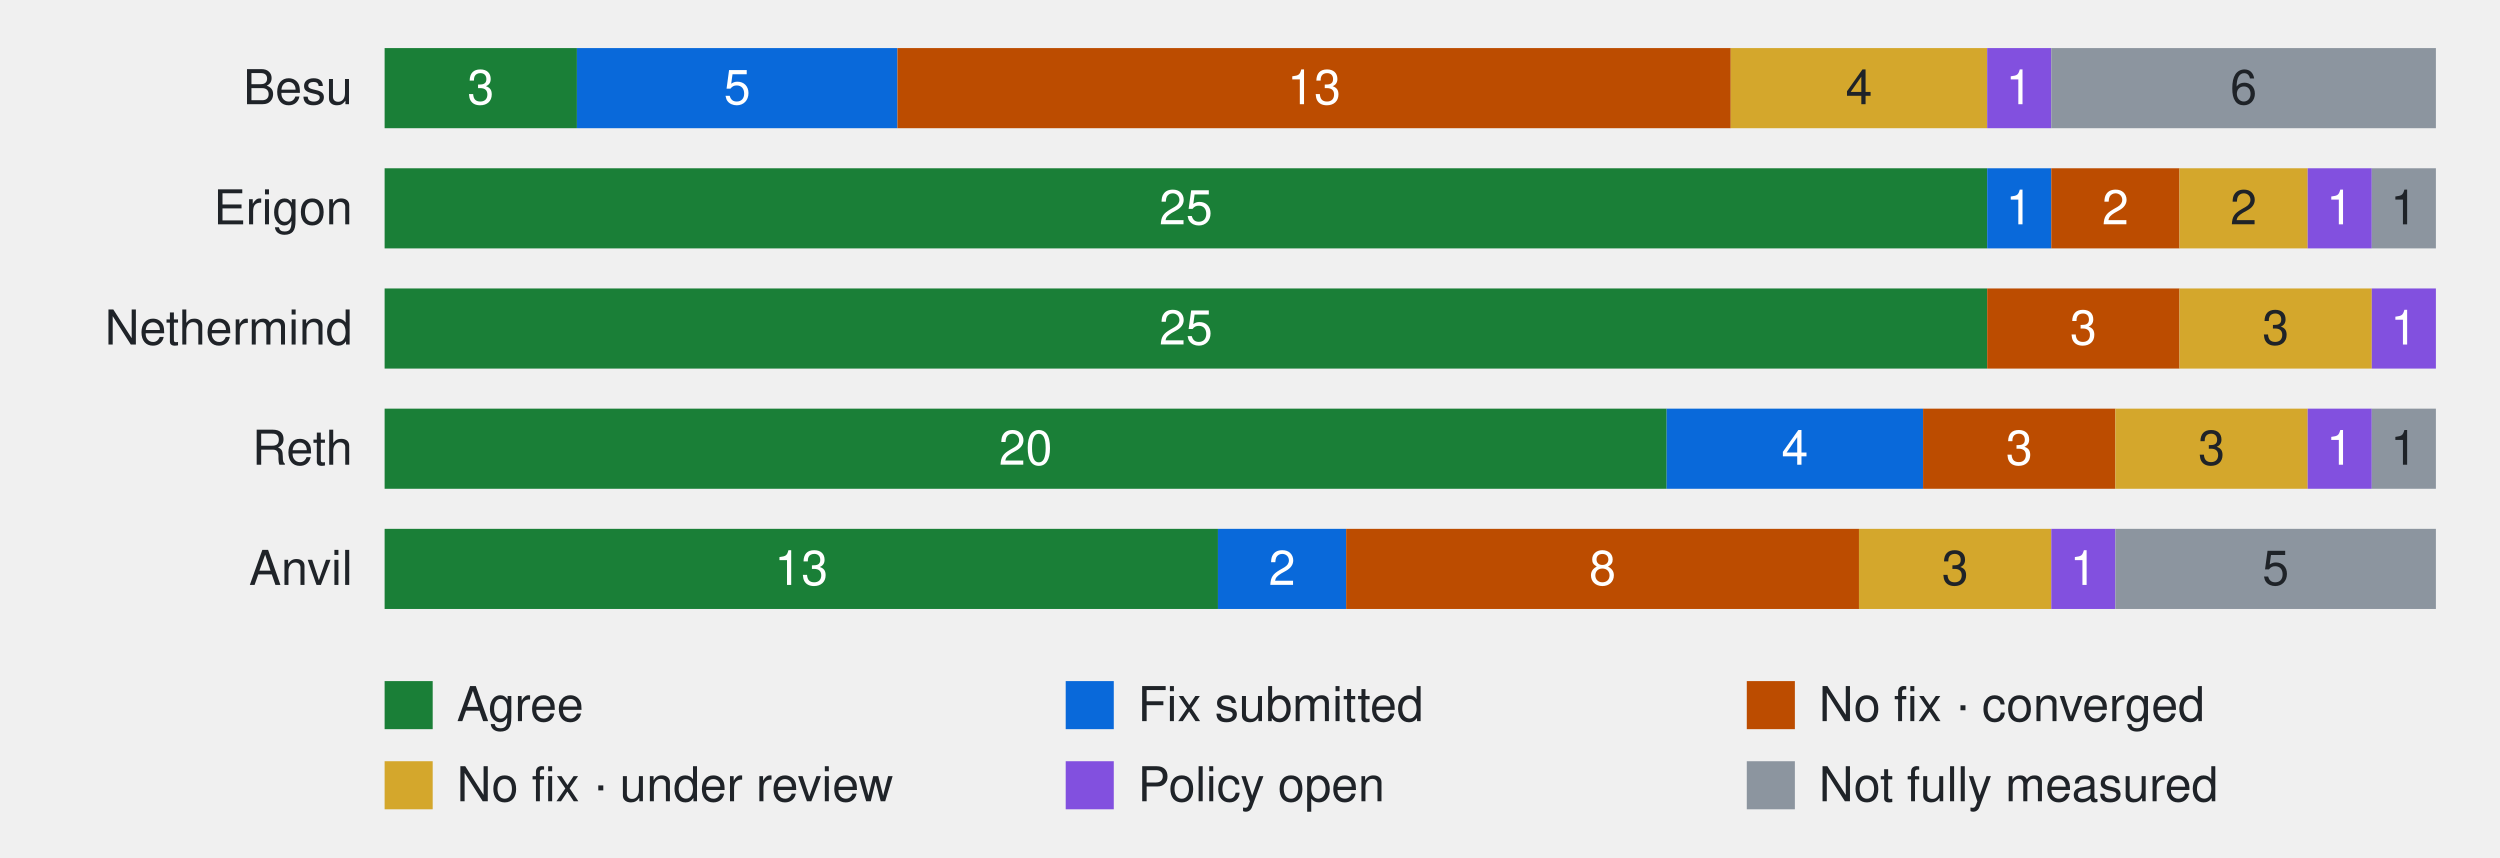
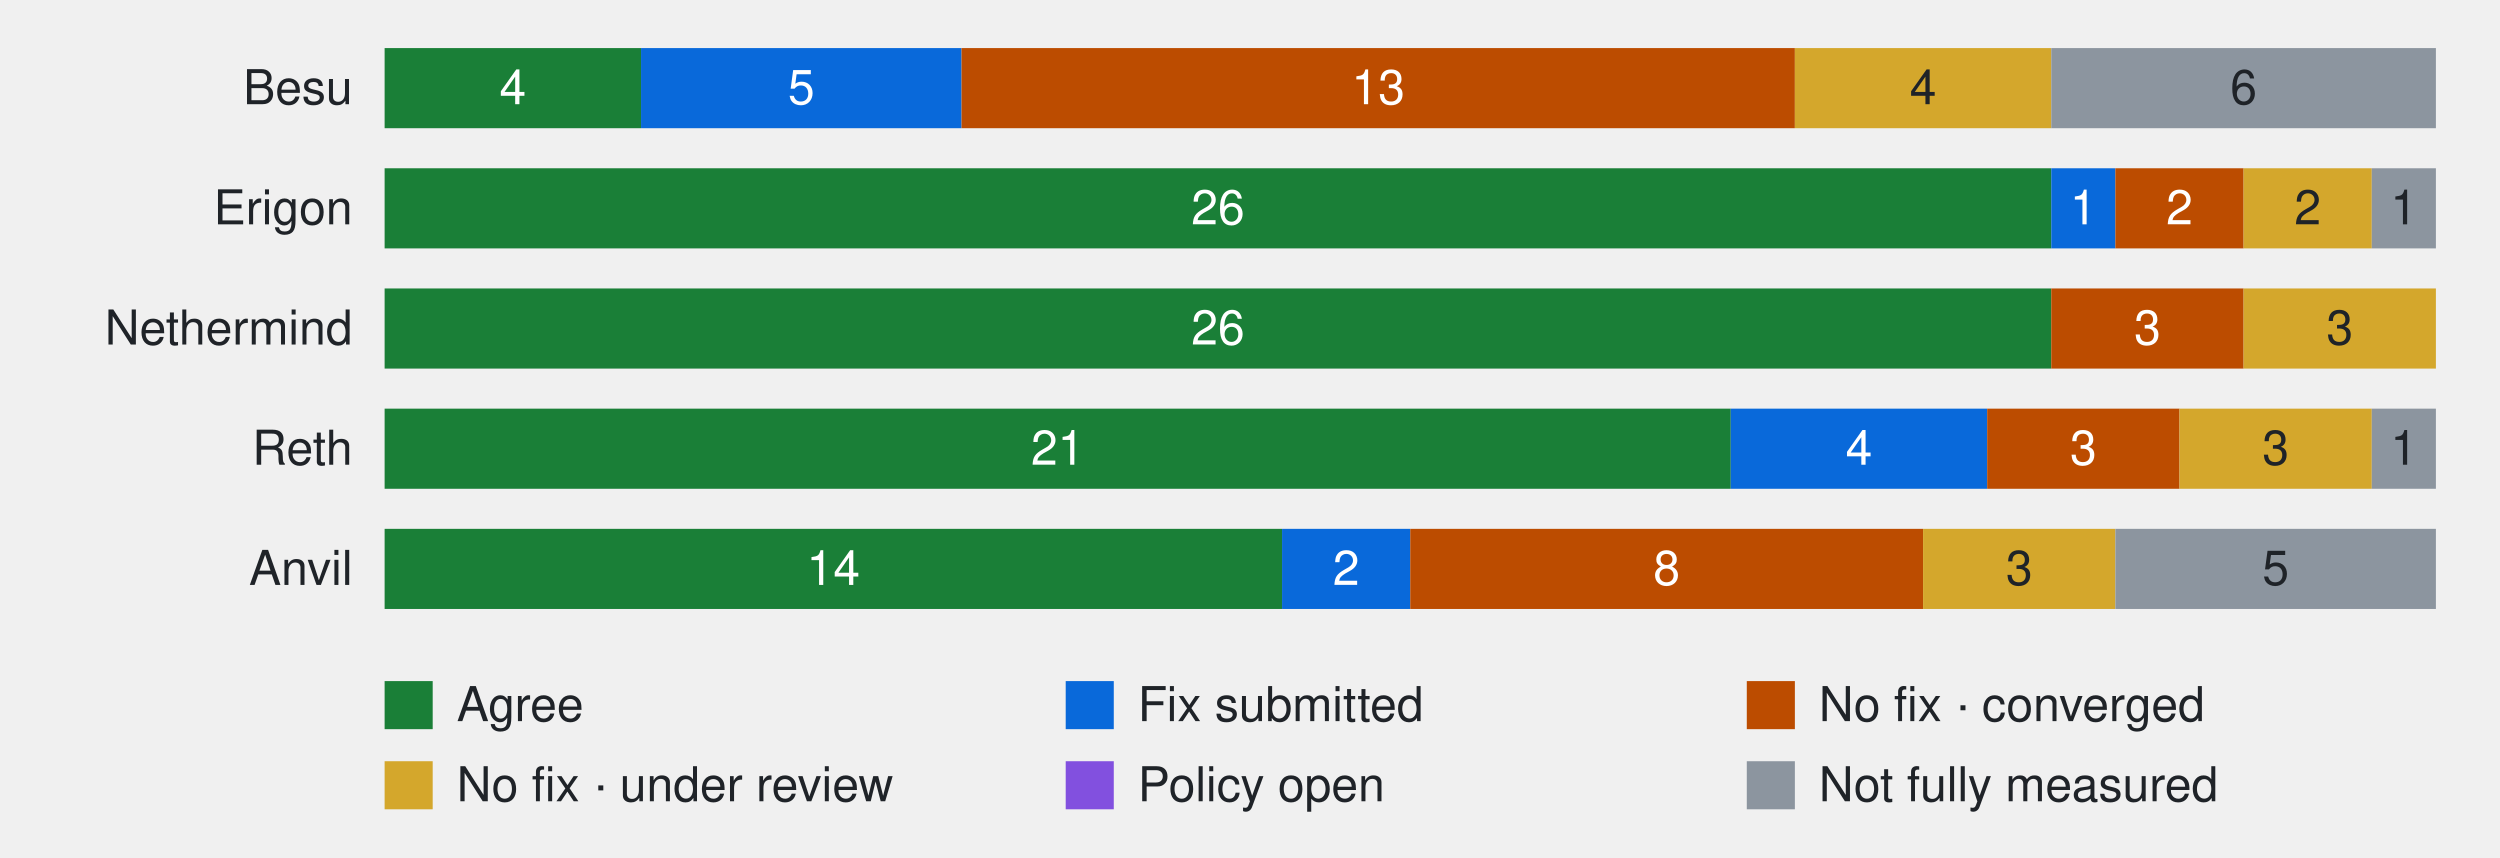
<svg xmlns="http://www.w3.org/2000/svg" width="624" height="214" viewBox="0 0 624 214" role="img" aria-labelledby="title">
  <style>text{font-family:-apple-system,BlinkMacSystemFont,"Segoe UI",Helvetica,Arial,sans-serif;font-size:12px}.label{fill:#1f2328}@media (prefers-color-scheme:dark){.label{fill:#e6edf3}}</style>
  <text class="label" x="88" y="26" text-anchor="end">Besu</text>
-   <rect x="96" y="12" width="48" height="20" fill="#1a7f37" />
-   <text x="120" y="26" text-anchor="middle" fill="#ffffff">3</text>
-   <rect x="144" y="12" width="80" height="20" fill="#0969da" />
-   <text x="184" y="26" text-anchor="middle" fill="#ffffff">5</text>
-   <rect x="224" y="12" width="208" height="20" fill="#bc4c00" />
-   <text x="328" y="26" text-anchor="middle" fill="#ffffff">13</text>
-   <rect x="432" y="12" width="64" height="20" fill="#d4a72c" />
-   <text x="464" y="26" text-anchor="middle" fill="#1f2328">4</text>
-   <rect x="496" y="12" width="16" height="20" fill="#8250df" />
-   <text x="504" y="26" text-anchor="middle" fill="#ffffff">1</text>
+   <rect x="96" y="12" width="64" height="20" fill="#1a7f37" />
+   <text x="128" y="26" text-anchor="middle" fill="#ffffff">4</text>
+   <rect x="160" y="12" width="80" height="20" fill="#0969da" />
+   <text x="200" y="26" text-anchor="middle" fill="#ffffff">5</text>
+   <rect x="240" y="12" width="208" height="20" fill="#bc4c00" />
+   <text x="344" y="26" text-anchor="middle" fill="#ffffff">13</text>
+   <rect x="448" y="12" width="64" height="20" fill="#d4a72c" />
+   <text x="480" y="26" text-anchor="middle" fill="#1f2328">4</text>
  <rect x="512" y="12" width="96" height="20" fill="#8c959f" />
  <text x="560" y="26" text-anchor="middle" fill="#1f2328">6</text>
  <text class="label" x="88" y="56" text-anchor="end">Erigon</text>
-   <rect x="96" y="42" width="400" height="20" fill="#1a7f37" />
-   <text x="296" y="56" text-anchor="middle" fill="#ffffff">25</text>
-   <rect x="496" y="42" width="16" height="20" fill="#0969da" />
-   <text x="504" y="56" text-anchor="middle" fill="#ffffff">1</text>
-   <rect x="512" y="42" width="32" height="20" fill="#bc4c00" />
-   <text x="528" y="56" text-anchor="middle" fill="#ffffff">2</text>
-   <rect x="544" y="42" width="32" height="20" fill="#d4a72c" />
-   <text x="560" y="56" text-anchor="middle" fill="#1f2328">2</text>
-   <rect x="576" y="42" width="16" height="20" fill="#8250df" />
-   <text x="584" y="56" text-anchor="middle" fill="#ffffff">1</text>
+   <rect x="96" y="42" width="416" height="20" fill="#1a7f37" />
+   <text x="304" y="56" text-anchor="middle" fill="#ffffff">26</text>
+   <rect x="512" y="42" width="16" height="20" fill="#0969da" />
+   <text x="520" y="56" text-anchor="middle" fill="#ffffff">1</text>
+   <rect x="528" y="42" width="32" height="20" fill="#bc4c00" />
+   <text x="544" y="56" text-anchor="middle" fill="#ffffff">2</text>
+   <rect x="560" y="42" width="32" height="20" fill="#d4a72c" />
+   <text x="576" y="56" text-anchor="middle" fill="#1f2328">2</text>
  <rect x="592" y="42" width="16" height="20" fill="#8c959f" />
  <text x="600" y="56" text-anchor="middle" fill="#1f2328">1</text>
  <text class="label" x="88" y="86" text-anchor="end">Nethermind</text>
-   <rect x="96" y="72" width="400" height="20" fill="#1a7f37" />
-   <text x="296" y="86" text-anchor="middle" fill="#ffffff">25</text>
-   <rect x="496" y="72" width="48" height="20" fill="#bc4c00" />
-   <text x="520" y="86" text-anchor="middle" fill="#ffffff">3</text>
-   <rect x="544" y="72" width="48" height="20" fill="#d4a72c" />
-   <text x="568" y="86" text-anchor="middle" fill="#1f2328">3</text>
-   <rect x="592" y="72" width="16" height="20" fill="#8250df" />
-   <text x="600" y="86" text-anchor="middle" fill="#ffffff">1</text>
+   <rect x="96" y="72" width="416" height="20" fill="#1a7f37" />
+   <text x="304" y="86" text-anchor="middle" fill="#ffffff">26</text>
+   <rect x="512" y="72" width="48" height="20" fill="#bc4c00" />
+   <text x="536" y="86" text-anchor="middle" fill="#ffffff">3</text>
+   <rect x="560" y="72" width="48" height="20" fill="#d4a72c" />
+   <text x="584" y="86" text-anchor="middle" fill="#1f2328">3</text>
  <text class="label" x="88" y="116" text-anchor="end">Reth</text>
-   <rect x="96" y="102" width="320" height="20" fill="#1a7f37" />
-   <text x="256" y="116" text-anchor="middle" fill="#ffffff">20</text>
-   <rect x="416" y="102" width="64" height="20" fill="#0969da" />
-   <text x="448" y="116" text-anchor="middle" fill="#ffffff">4</text>
-   <rect x="480" y="102" width="48" height="20" fill="#bc4c00" />
-   <text x="504" y="116" text-anchor="middle" fill="#ffffff">3</text>
-   <rect x="528" y="102" width="48" height="20" fill="#d4a72c" />
-   <text x="552" y="116" text-anchor="middle" fill="#1f2328">3</text>
-   <rect x="576" y="102" width="16" height="20" fill="#8250df" />
-   <text x="584" y="116" text-anchor="middle" fill="#ffffff">1</text>
+   <rect x="96" y="102" width="336" height="20" fill="#1a7f37" />
+   <text x="264" y="116" text-anchor="middle" fill="#ffffff">21</text>
+   <rect x="432" y="102" width="64" height="20" fill="#0969da" />
+   <text x="464" y="116" text-anchor="middle" fill="#ffffff">4</text>
+   <rect x="496" y="102" width="48" height="20" fill="#bc4c00" />
+   <text x="520" y="116" text-anchor="middle" fill="#ffffff">3</text>
+   <rect x="544" y="102" width="48" height="20" fill="#d4a72c" />
+   <text x="568" y="116" text-anchor="middle" fill="#1f2328">3</text>
  <rect x="592" y="102" width="16" height="20" fill="#8c959f" />
  <text x="600" y="116" text-anchor="middle" fill="#1f2328">1</text>
  <text class="label" x="88" y="146" text-anchor="end">Anvil</text>
-   <rect x="96" y="132" width="208" height="20" fill="#1a7f37" />
-   <text x="200" y="146" text-anchor="middle" fill="#ffffff">13</text>
-   <rect x="304" y="132" width="32" height="20" fill="#0969da" />
-   <text x="320" y="146" text-anchor="middle" fill="#ffffff">2</text>
-   <rect x="336" y="132" width="128" height="20" fill="#bc4c00" />
-   <text x="400" y="146" text-anchor="middle" fill="#ffffff">8</text>
-   <rect x="464" y="132" width="48" height="20" fill="#d4a72c" />
-   <text x="488" y="146" text-anchor="middle" fill="#1f2328">3</text>
-   <rect x="512" y="132" width="16" height="20" fill="#8250df" />
-   <text x="520" y="146" text-anchor="middle" fill="#ffffff">1</text>
+   <rect x="96" y="132" width="224" height="20" fill="#1a7f37" />
+   <text x="208" y="146" text-anchor="middle" fill="#ffffff">14</text>
+   <rect x="320" y="132" width="32" height="20" fill="#0969da" />
+   <text x="336" y="146" text-anchor="middle" fill="#ffffff">2</text>
+   <rect x="352" y="132" width="128" height="20" fill="#bc4c00" />
+   <text x="416" y="146" text-anchor="middle" fill="#ffffff">8</text>
+   <rect x="480" y="132" width="48" height="20" fill="#d4a72c" />
+   <text x="504" y="146" text-anchor="middle" fill="#1f2328">3</text>
  <rect x="528" y="132" width="80" height="20" fill="#8c959f" />
  <text x="568" y="146" text-anchor="middle" fill="#1f2328">5</text>
  <rect x="96" y="170" width="12" height="12" fill="#1a7f37" />
  <text class="label" x="114" y="180">Agree</text>
  <rect x="266" y="170" width="12" height="12" fill="#0969da" />
  <text class="label" x="284" y="180">Fix submitted</text>
  <rect x="436" y="170" width="12" height="12" fill="#bc4c00" />
  <text class="label" x="454" y="180">No fix · converged</text>
  <rect x="96" y="190" width="12" height="12" fill="#d4a72c" />
  <text class="label" x="114" y="200">No fix · under review</text>
  <rect x="266" y="190" width="12" height="12" fill="#8250df" />
  <text class="label" x="284" y="200">Policy open</text>
  <rect x="436" y="190" width="12" height="12" fill="#8c959f" />
  <text class="label" x="454" y="200">Not fully measured</text>
</svg>
